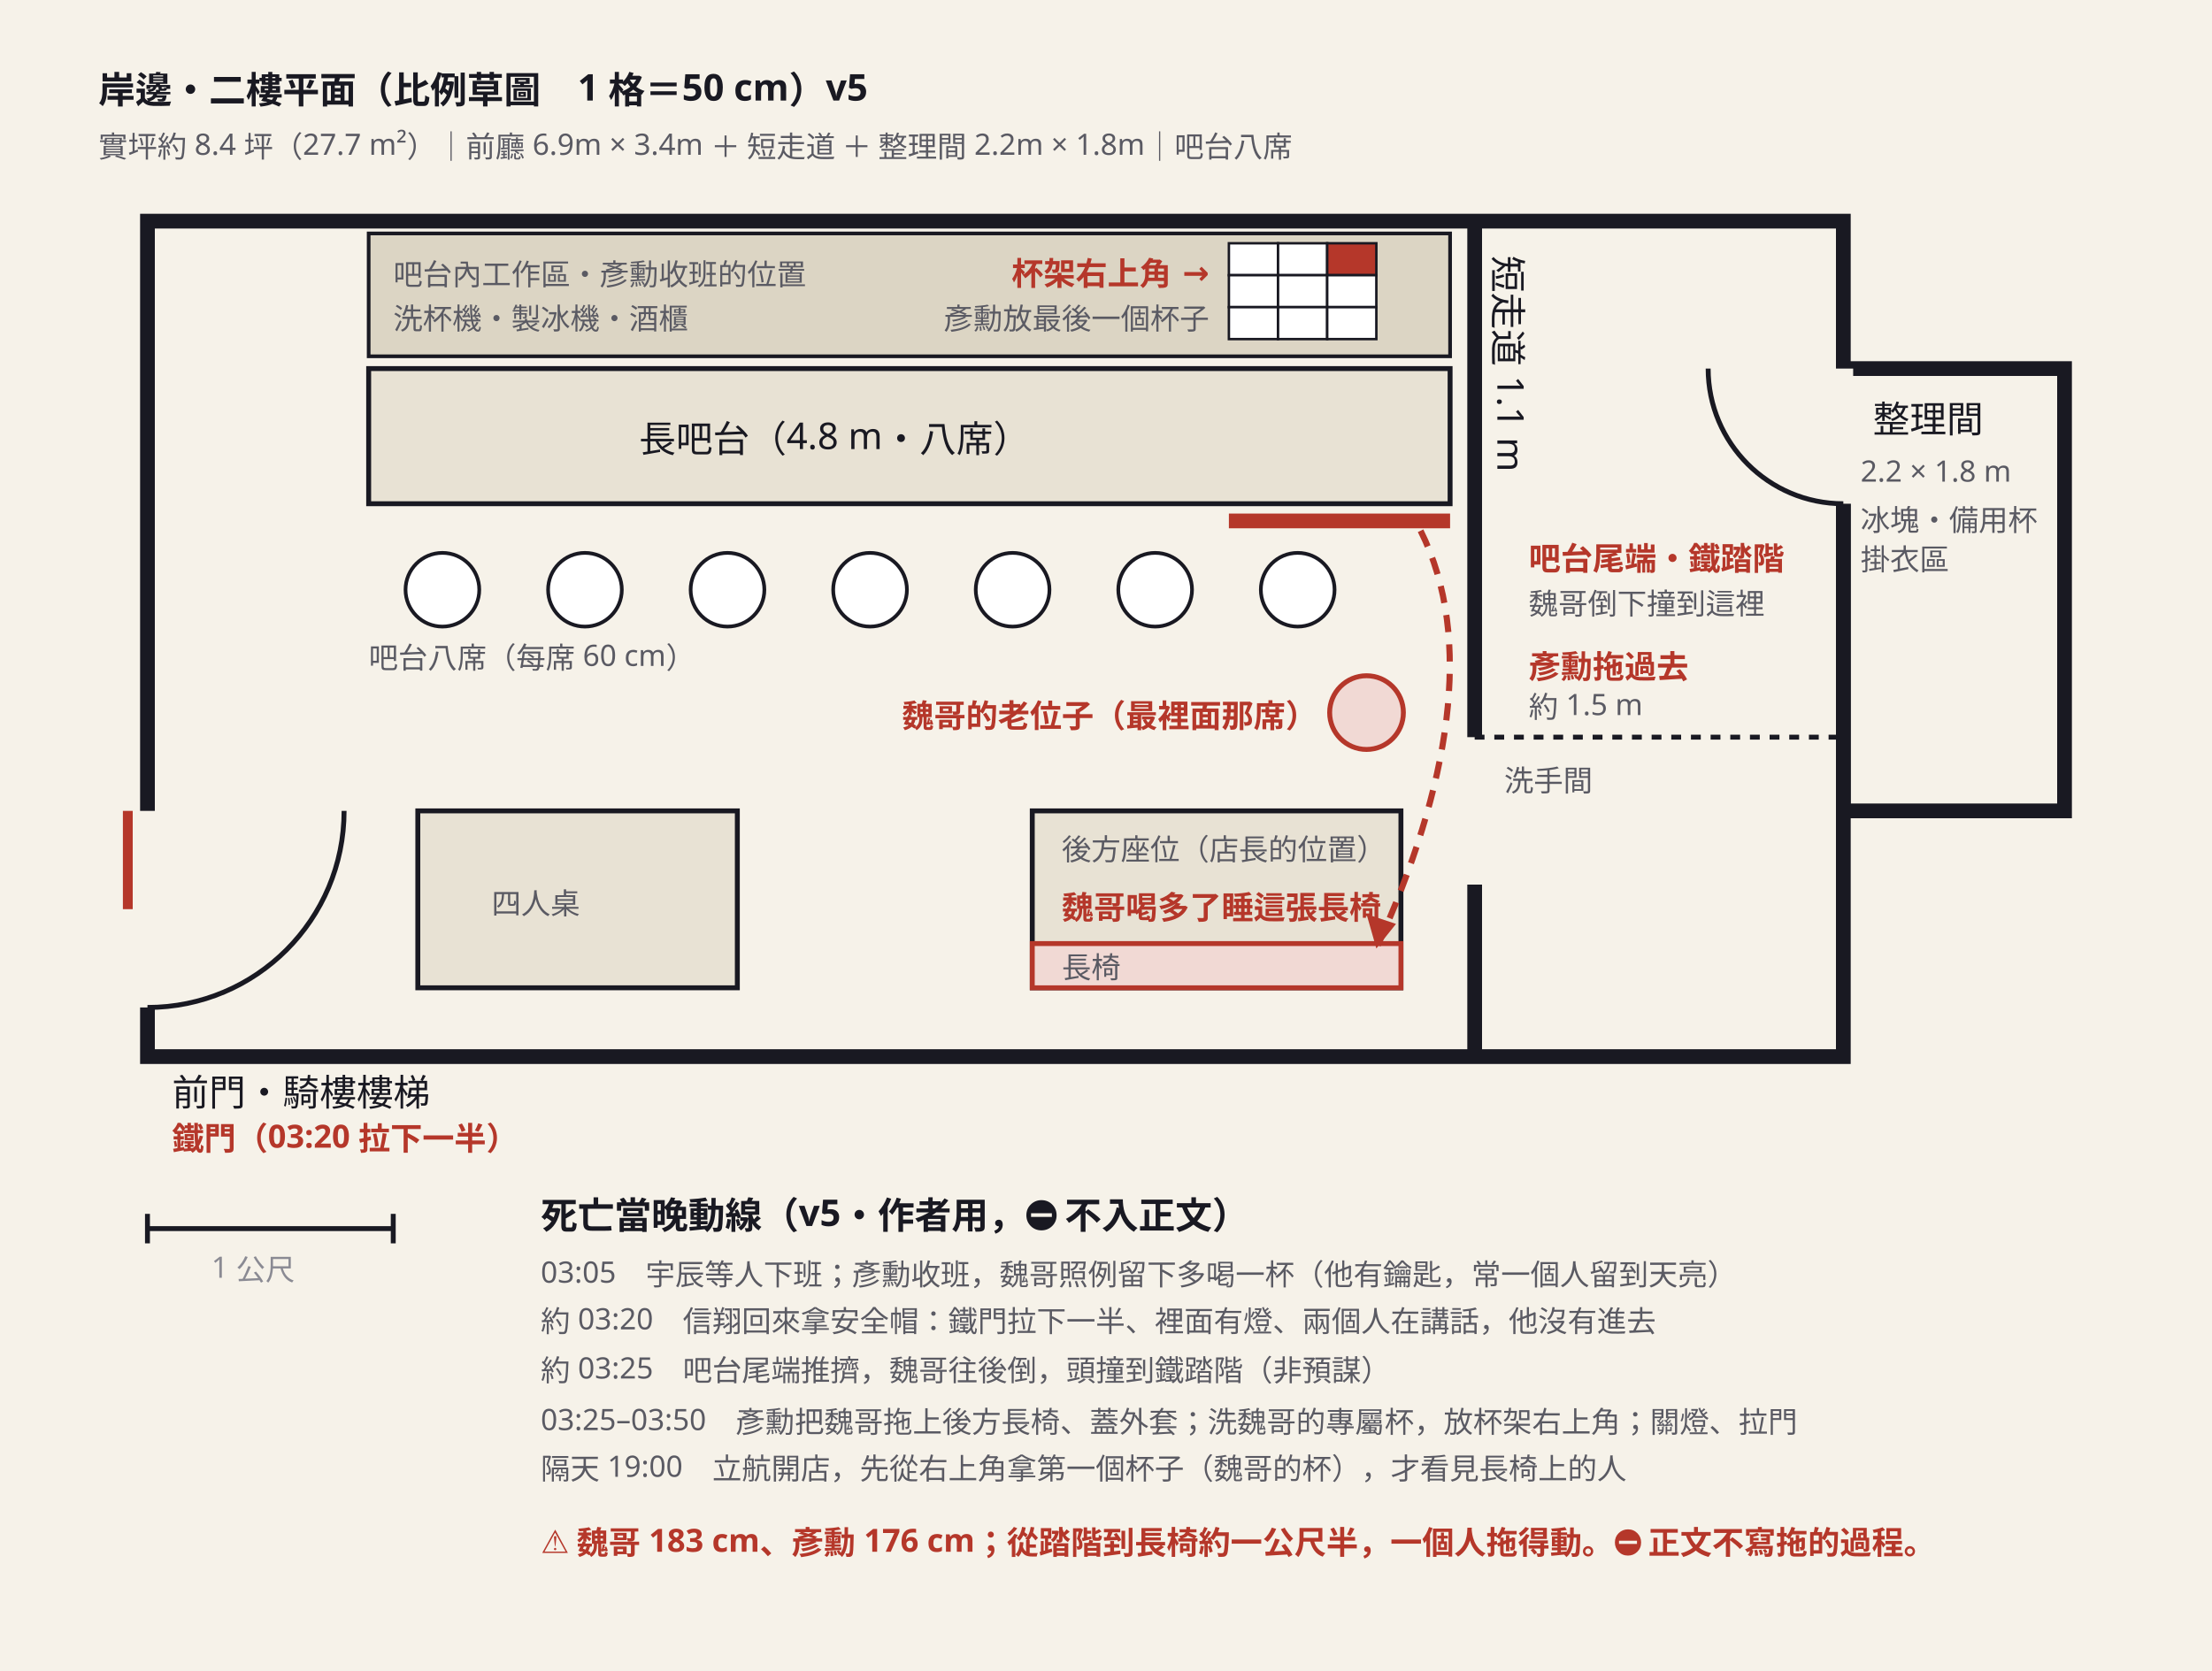
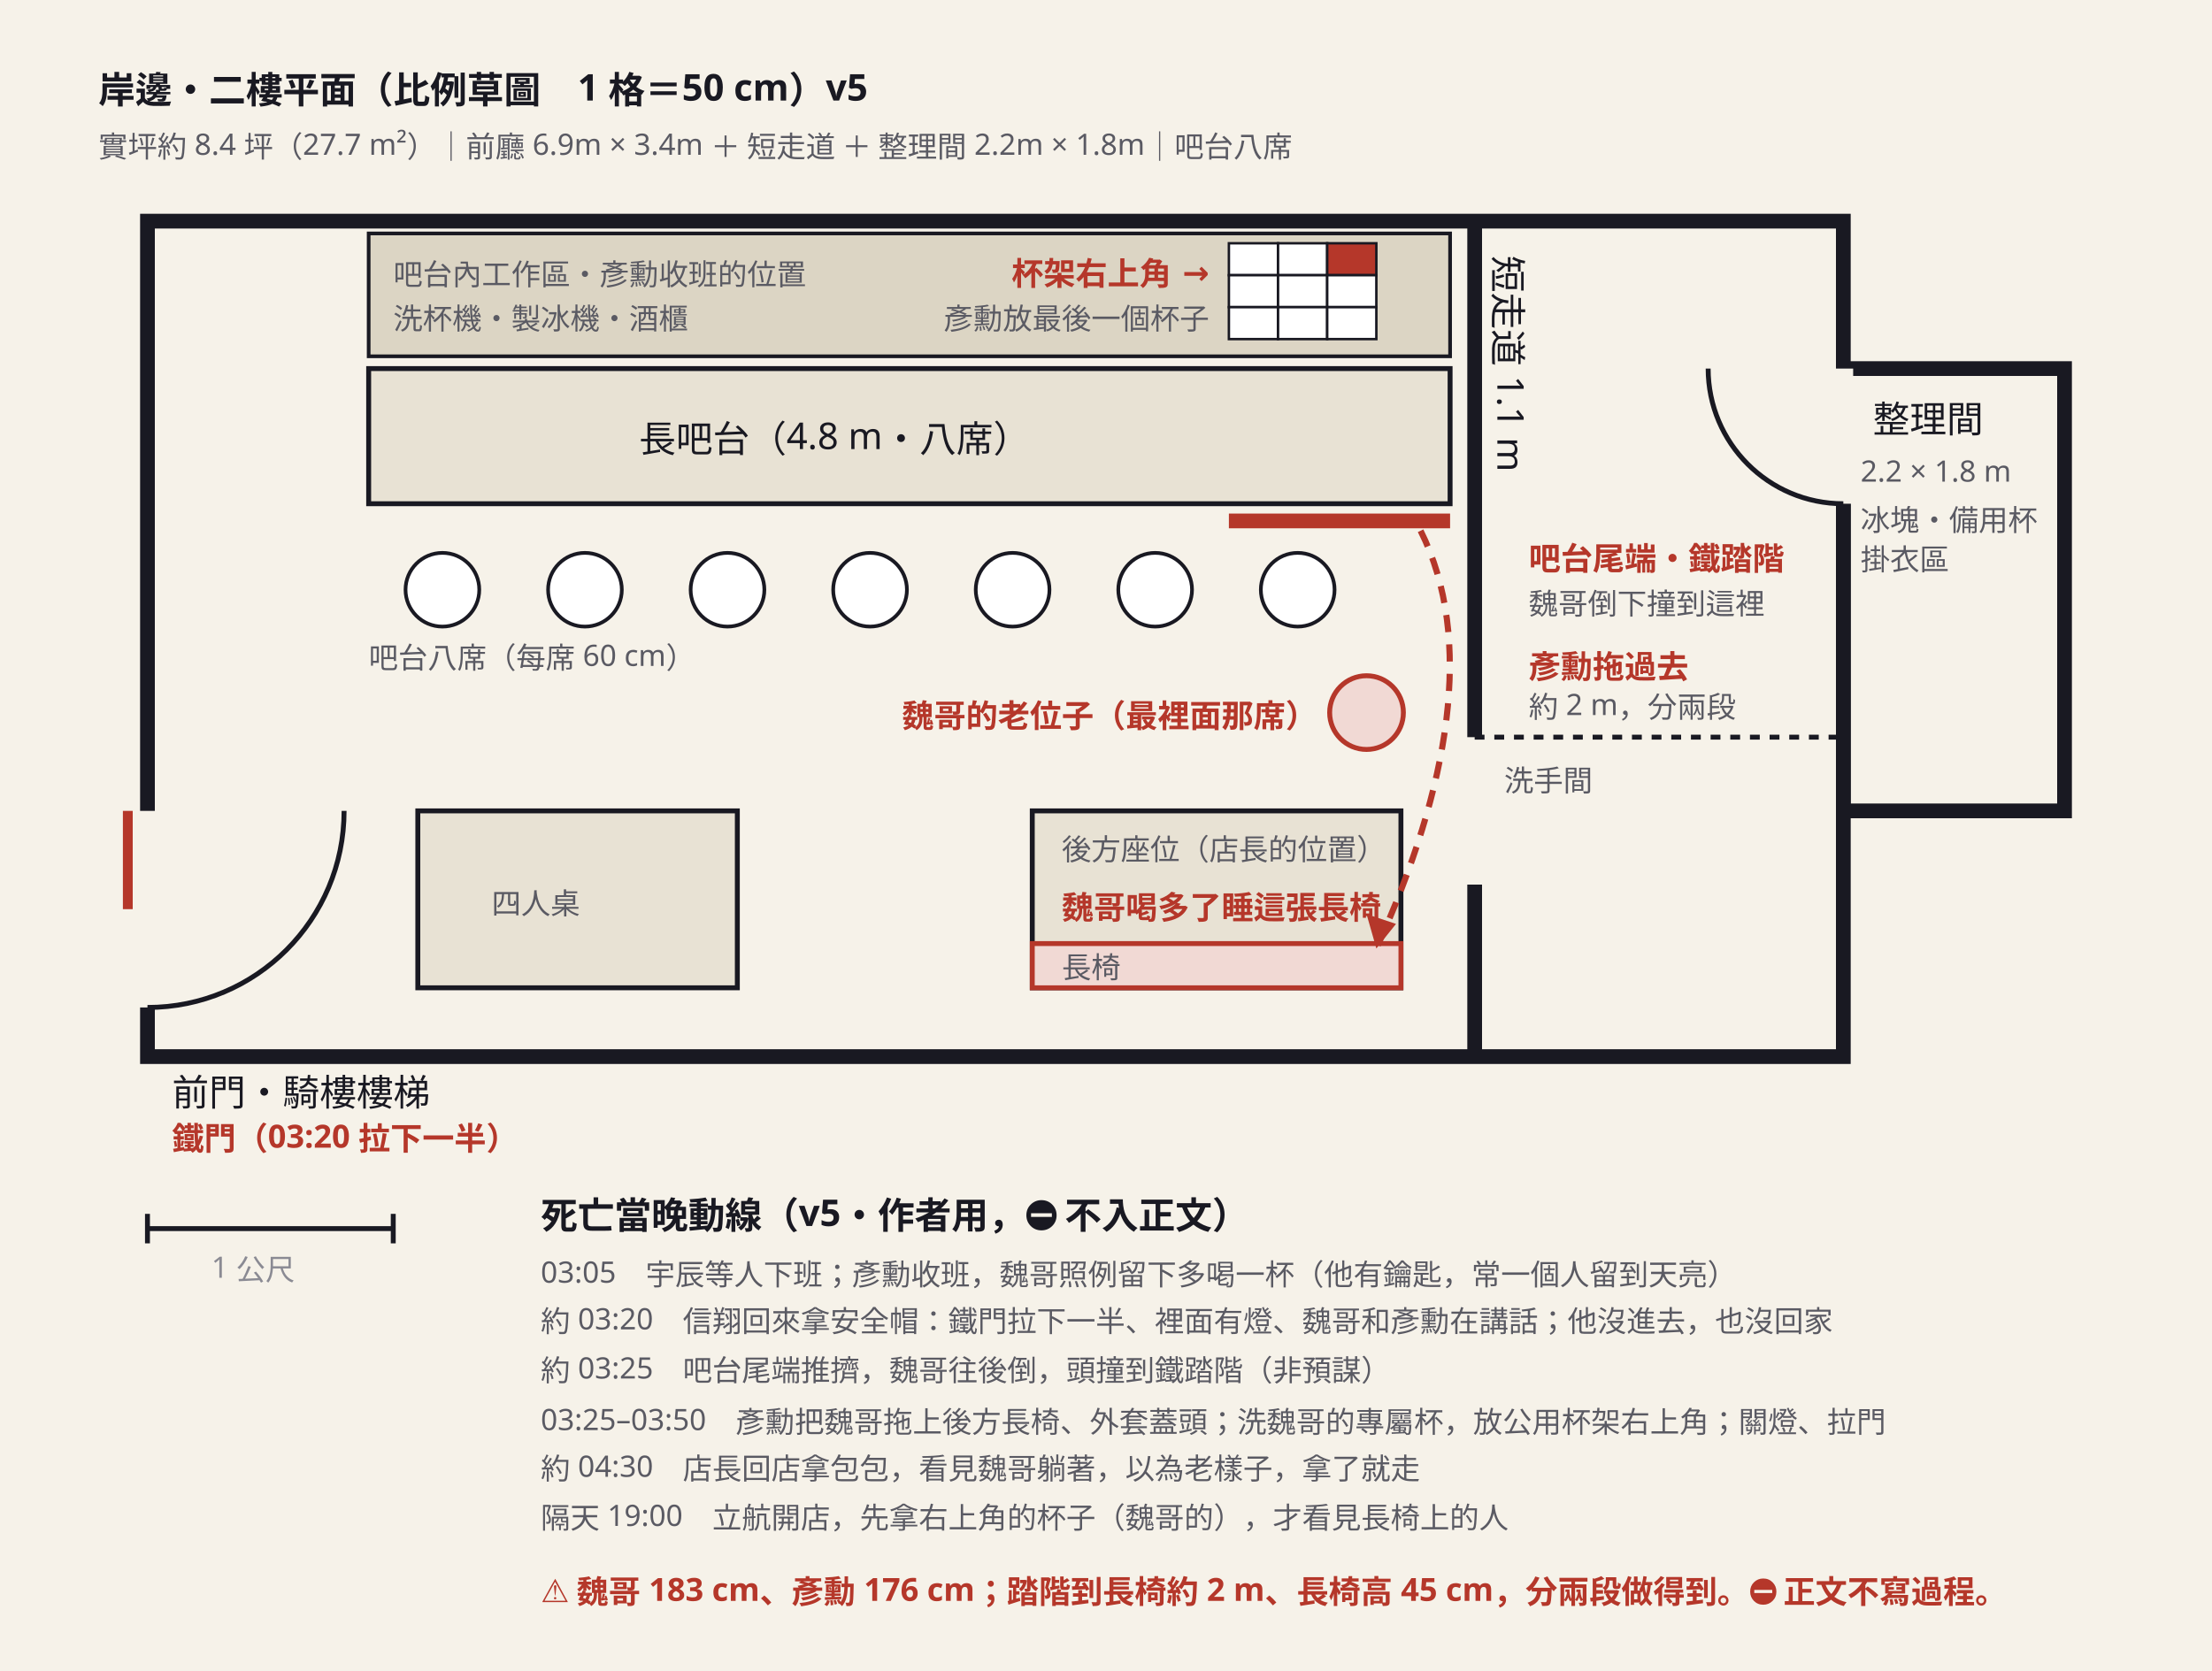
<svg xmlns="http://www.w3.org/2000/svg" width="900" height="680" viewBox="0 0 900 680" font-family="Noto Sans TC, Microsoft JhengHei, WenQuanYi Zen Hei, sans-serif">
  <style>
.wall{fill:none;stroke:#191922;stroke-width:6}
.thin{fill:none;stroke:#191922;stroke-width:2}
.dash{fill:none;stroke:#b5372a;stroke-width:2.5;stroke-dasharray:7 5}
.fill{fill:#e8e2d4;stroke:#191922;stroke-width:2}
.seat{fill:#fff;stroke:#191922;stroke-width:1.5}
.lbl{font-size:15px;fill:#191922}
.sm{font-size:12px;fill:#5a5a63}
.red{font-size:13px;fill:#b5372a;font-weight:bold}
.dim{font-size:12px;fill:#8a8a93}
</style>
  <rect x="0" y="0" width="900" height="680" fill="#f6f2e9" />
  <text x="40" y="42" class="lbl" font-size="20" font-weight="bold">岸邊・二樓平面（比例草圖　1 格＝50 cm）v5</text>
  <text x="40" y="64" class="sm">實坪約 8.4 坪（27.7 m²）｜前廳 6.9m × 3.4m ＋ 短走道 ＋ 整理間 2.2m × 1.8m｜吧台八席</text>
  <rect x="60" y="90" width="690" height="340" class="wall" />
  <line x1="600" y1="90" x2="600" y2="300" class="wall" />
  <line x1="600" y1="360" x2="600" y2="430" class="wall" />
  <rect x="750" y="150" width="90" height="180" class="wall" />
  <line x1="750" y1="330" x2="750" y2="430" class="thin" />
  <line x1="60" y1="330" x2="60" y2="410" stroke="#f6f2e9" stroke-width="8" />
  <path d="M60 410 A80 80 0 0 0 140 330" class="thin" />
  <line x1="52" y1="330" x2="52" y2="370" stroke="#b5372a" stroke-width="4" />
  <text x="70" y="450" class="lbl">前門・騎樓樓梯</text>
  <text x="70" y="468" class="red">鐵門（03:20 拉下一半）</text>
  <rect x="150" y="150" width="440" height="55" class="fill" />
  <text x="260" y="184" class="lbl">長吧台（4.8 m・八席）</text>
  <g class="seat">
    <circle cx="180" cy="240" r="15" />
    <circle cx="238" cy="240" r="15" />
    <circle cx="296" cy="240" r="15" />
    <circle cx="354" cy="240" r="15" />
    <circle cx="412" cy="240" r="15" />
    <circle cx="470" cy="240" r="15" />
    <circle cx="528" cy="240" r="15" />
  </g>
  <circle cx="556" cy="290" r="15" fill="#f1d9d4" stroke="#b5372a" stroke-width="2" />
  <text x="150" y="272" class="sm">吧台八席（每席 60 cm）</text>
  <text x="536" y="296" class="red" text-anchor="end">魏哥的老位子（最裡面那席）</text>
  <line x1="500" y1="212" x2="590" y2="212" stroke="#b5372a" stroke-width="6" />
  <text x="622" y="232" class="red">吧台尾端・鐵踏階</text>
  <text x="622" y="250" class="sm">魏哥倒下撞到這裡</text>
  <rect x="150" y="95" width="440" height="50" fill="#dcd5c4" stroke="#191922" stroke-width="1.5" />
  <text x="160" y="116" class="sm">吧台內工作區・彥勳收班的位置</text>
  <text x="160" y="134" class="sm">洗杯機・製冰機・酒櫃</text>
  <g stroke="#191922" stroke-width="1" fill="#fff">
    <rect x="500" y="99" width="20" height="13" />
    <rect x="520" y="99" width="20" height="13" />
    <rect x="540" y="99" width="20" height="13" fill="#b5372a" />
    <rect x="500" y="112" width="20" height="13" />
    <rect x="520" y="112" width="20" height="13" />
    <rect x="540" y="112" width="20" height="13" />
    <rect x="500" y="125" width="20" height="13" />
    <rect x="520" y="125" width="20" height="13" />
    <rect x="540" y="125" width="20" height="13" />
  </g>
  <text x="492" y="116" class="red" text-anchor="end">杯架右上角 →</text>
  <text x="492" y="134" class="sm" text-anchor="end">彥勳放最後一個杯子</text>
  <rect x="170" y="330" width="130" height="72" class="fill" />
  <text x="200" y="372" class="sm">四人桌</text>
  <rect x="420" y="330" width="150" height="72" class="fill" />
  <rect x="420" y="384" width="150" height="18" fill="#f1d9d4" stroke="#b5372a" stroke-width="2" />
  <text x="432" y="350" class="sm">後方座位（店長的位置）</text>
  <text x="432" y="374" class="red">魏哥喝多了睡這張長椅</text>
  <text x="432" y="398" class="sm">長椅</text>
  <path d="M578 216 C600 260 590 320 560 386" class="dash" />
  <polygon points="560,386 556,372 568,376" fill="#b5372a" />
  <text x="622" y="276" class="red">彥勳拖過去</text>
-   <text x="622" y="292" class="sm">約 1.5 m</text>
+   <text x="622" y="292" class="sm">約 2 m，分兩段</text>
  <text x="608" y="104" class="lbl" transform="rotate(90 608 104)">短走道 1.1 m</text>
  <line x1="600" y1="300" x2="750" y2="300" class="thin" stroke-dasharray="4 4" />
  <text x="612" y="322" class="sm">洗手間</text>
  <text x="762" y="176" class="lbl">整理間</text>
  <text x="757" y="196" class="sm">2.2 × 1.8 m</text>
  <text x="757" y="216" class="sm">冰塊・備用杯</text>
  <text x="757" y="232" class="sm">掛衣區</text>
  <line x1="750" y1="150" x2="750" y2="205" stroke="#f6f2e9" stroke-width="8" />
  <path d="M750 205 A55 55 0 0 1 695 150" class="thin" />
  <line x1="60" y1="500" x2="160" y2="500" class="thin" />
  <line x1="60" y1="494" x2="60" y2="506" class="thin" />
  <line x1="160" y1="494" x2="160" y2="506" class="thin" />
  <text x="86" y="520" class="dim">1 公尺</text>
  <text x="220" y="500" class="lbl" font-weight="bold">死亡當晚動線（v5・作者用，⛔ 不入正文）</text>
  <text x="220" y="522" class="sm">03:05　宇辰等人下班；彥勳收班，魏哥照例留下多喝一杯（他有鑰匙，常一個人留到天亮）</text>
-   <text x="220" y="542" class="sm">約 03:20　信翔回來拿安全帽：鐵門拉下一半、裡面有燈、兩個人在講話，他沒有進去</text>
+   <text x="220" y="542" class="sm">約 03:20　信翔回來拿安全帽：鐵門拉下一半、裡面有燈、魏哥和彥勳在講話；他沒進去，也沒回家</text>
  <text x="220" y="562" class="sm">約 03:25　吧台尾端推擠，魏哥往後倒，頭撞到鐵踏階（非預謀）</text>
-   <text x="220" y="582" class="sm">03:25–03:50　彥勳把魏哥拖上後方長椅、蓋外套；洗魏哥的專屬杯，放杯架右上角；關燈、拉門</text>
-   <text x="220" y="602" class="sm">隔天 19:00　立航開店，先從右上角拿第一個杯子（魏哥的杯），才看見長椅上的人</text>
-   <text x="220" y="632" class="red">⚠️ 魏哥 183 cm、彥勳 176 cm；從踏階到長椅約一公尺半，一個人拖得動。⛔ 正文不寫拖的過程。</text>
+   <text x="220" y="582" class="sm">03:25–03:50　彥勳把魏哥拖上後方長椅、外套蓋頭；洗魏哥的專屬杯，放公用杯架右上角；關燈、拉門</text>
+   <text x="220" y="602" class="sm">約 04:30　店長回店拿包包，看見魏哥躺著，以為老樣子，拿了就走</text>
+   <text x="220" y="622" class="sm">隔天 19:00　立航開店，先拿右上角的杯子（魏哥的），才看見長椅上的人</text>
+   <text x="220" y="652" class="red">⚠️ 魏哥 183 cm、彥勳 176 cm；踏階到長椅約 2 m、長椅高 45 cm，分兩段做得到。⛔ 正文不寫過程。</text>
</svg>
